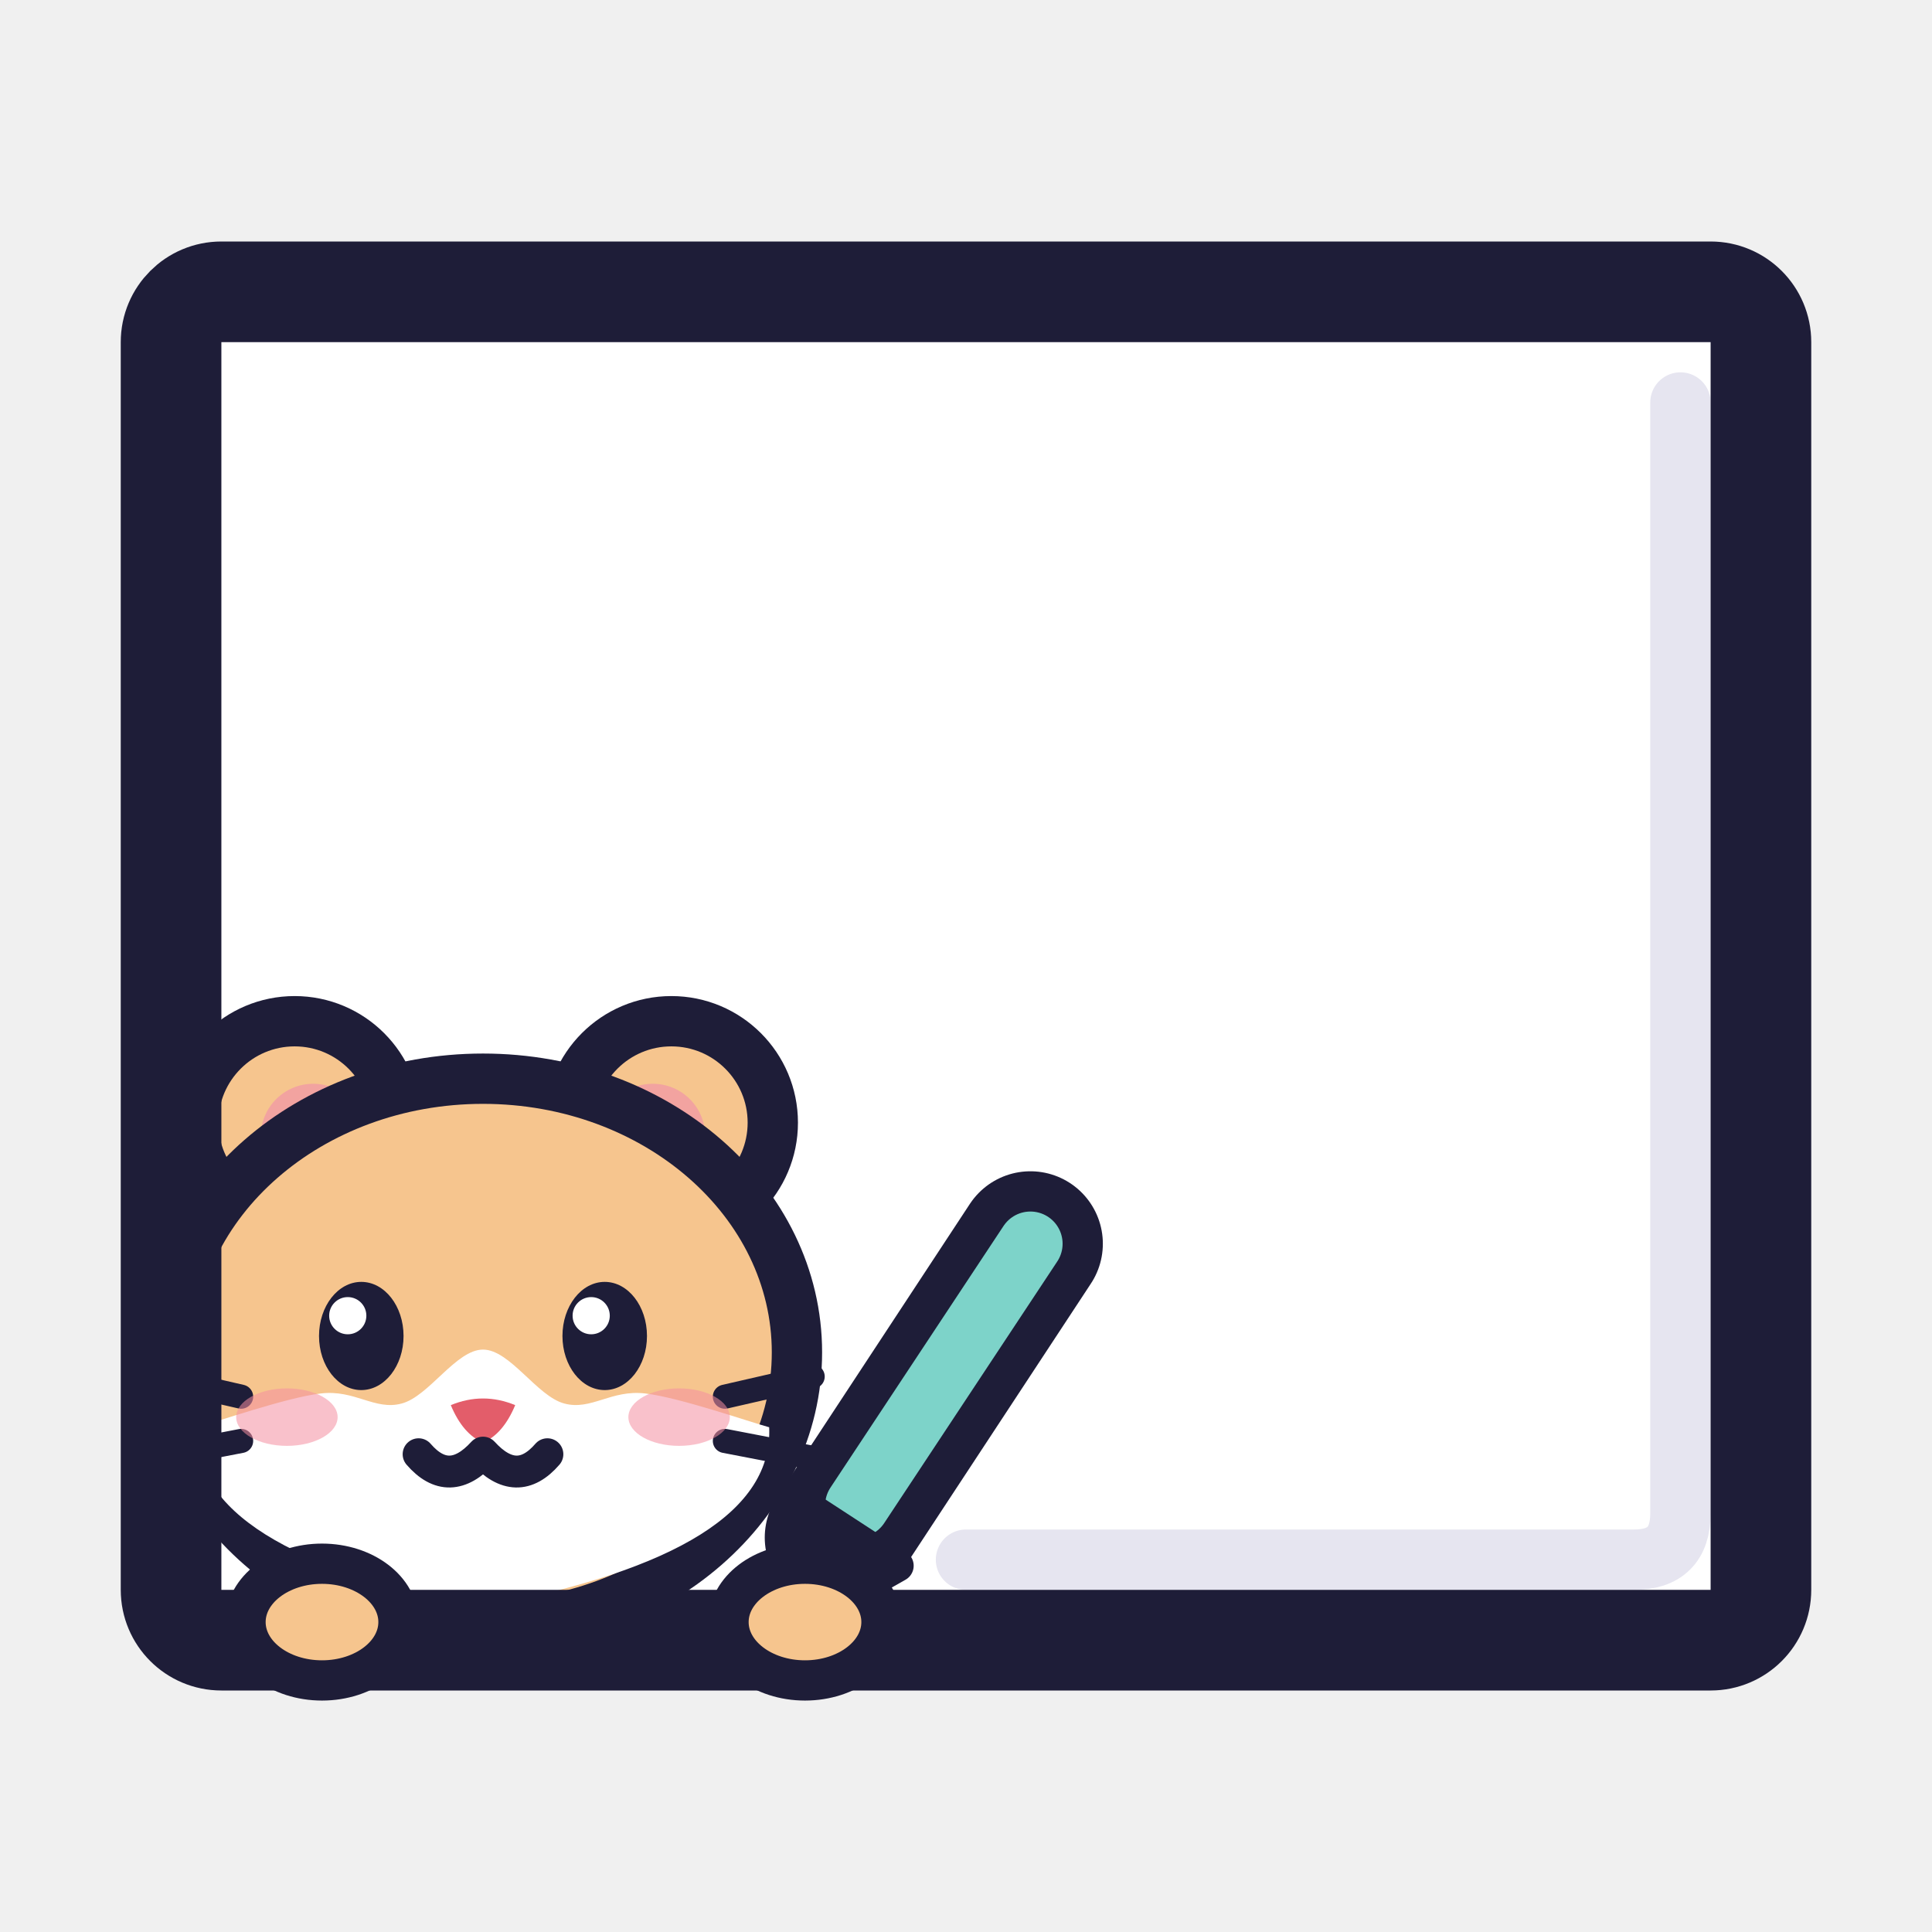
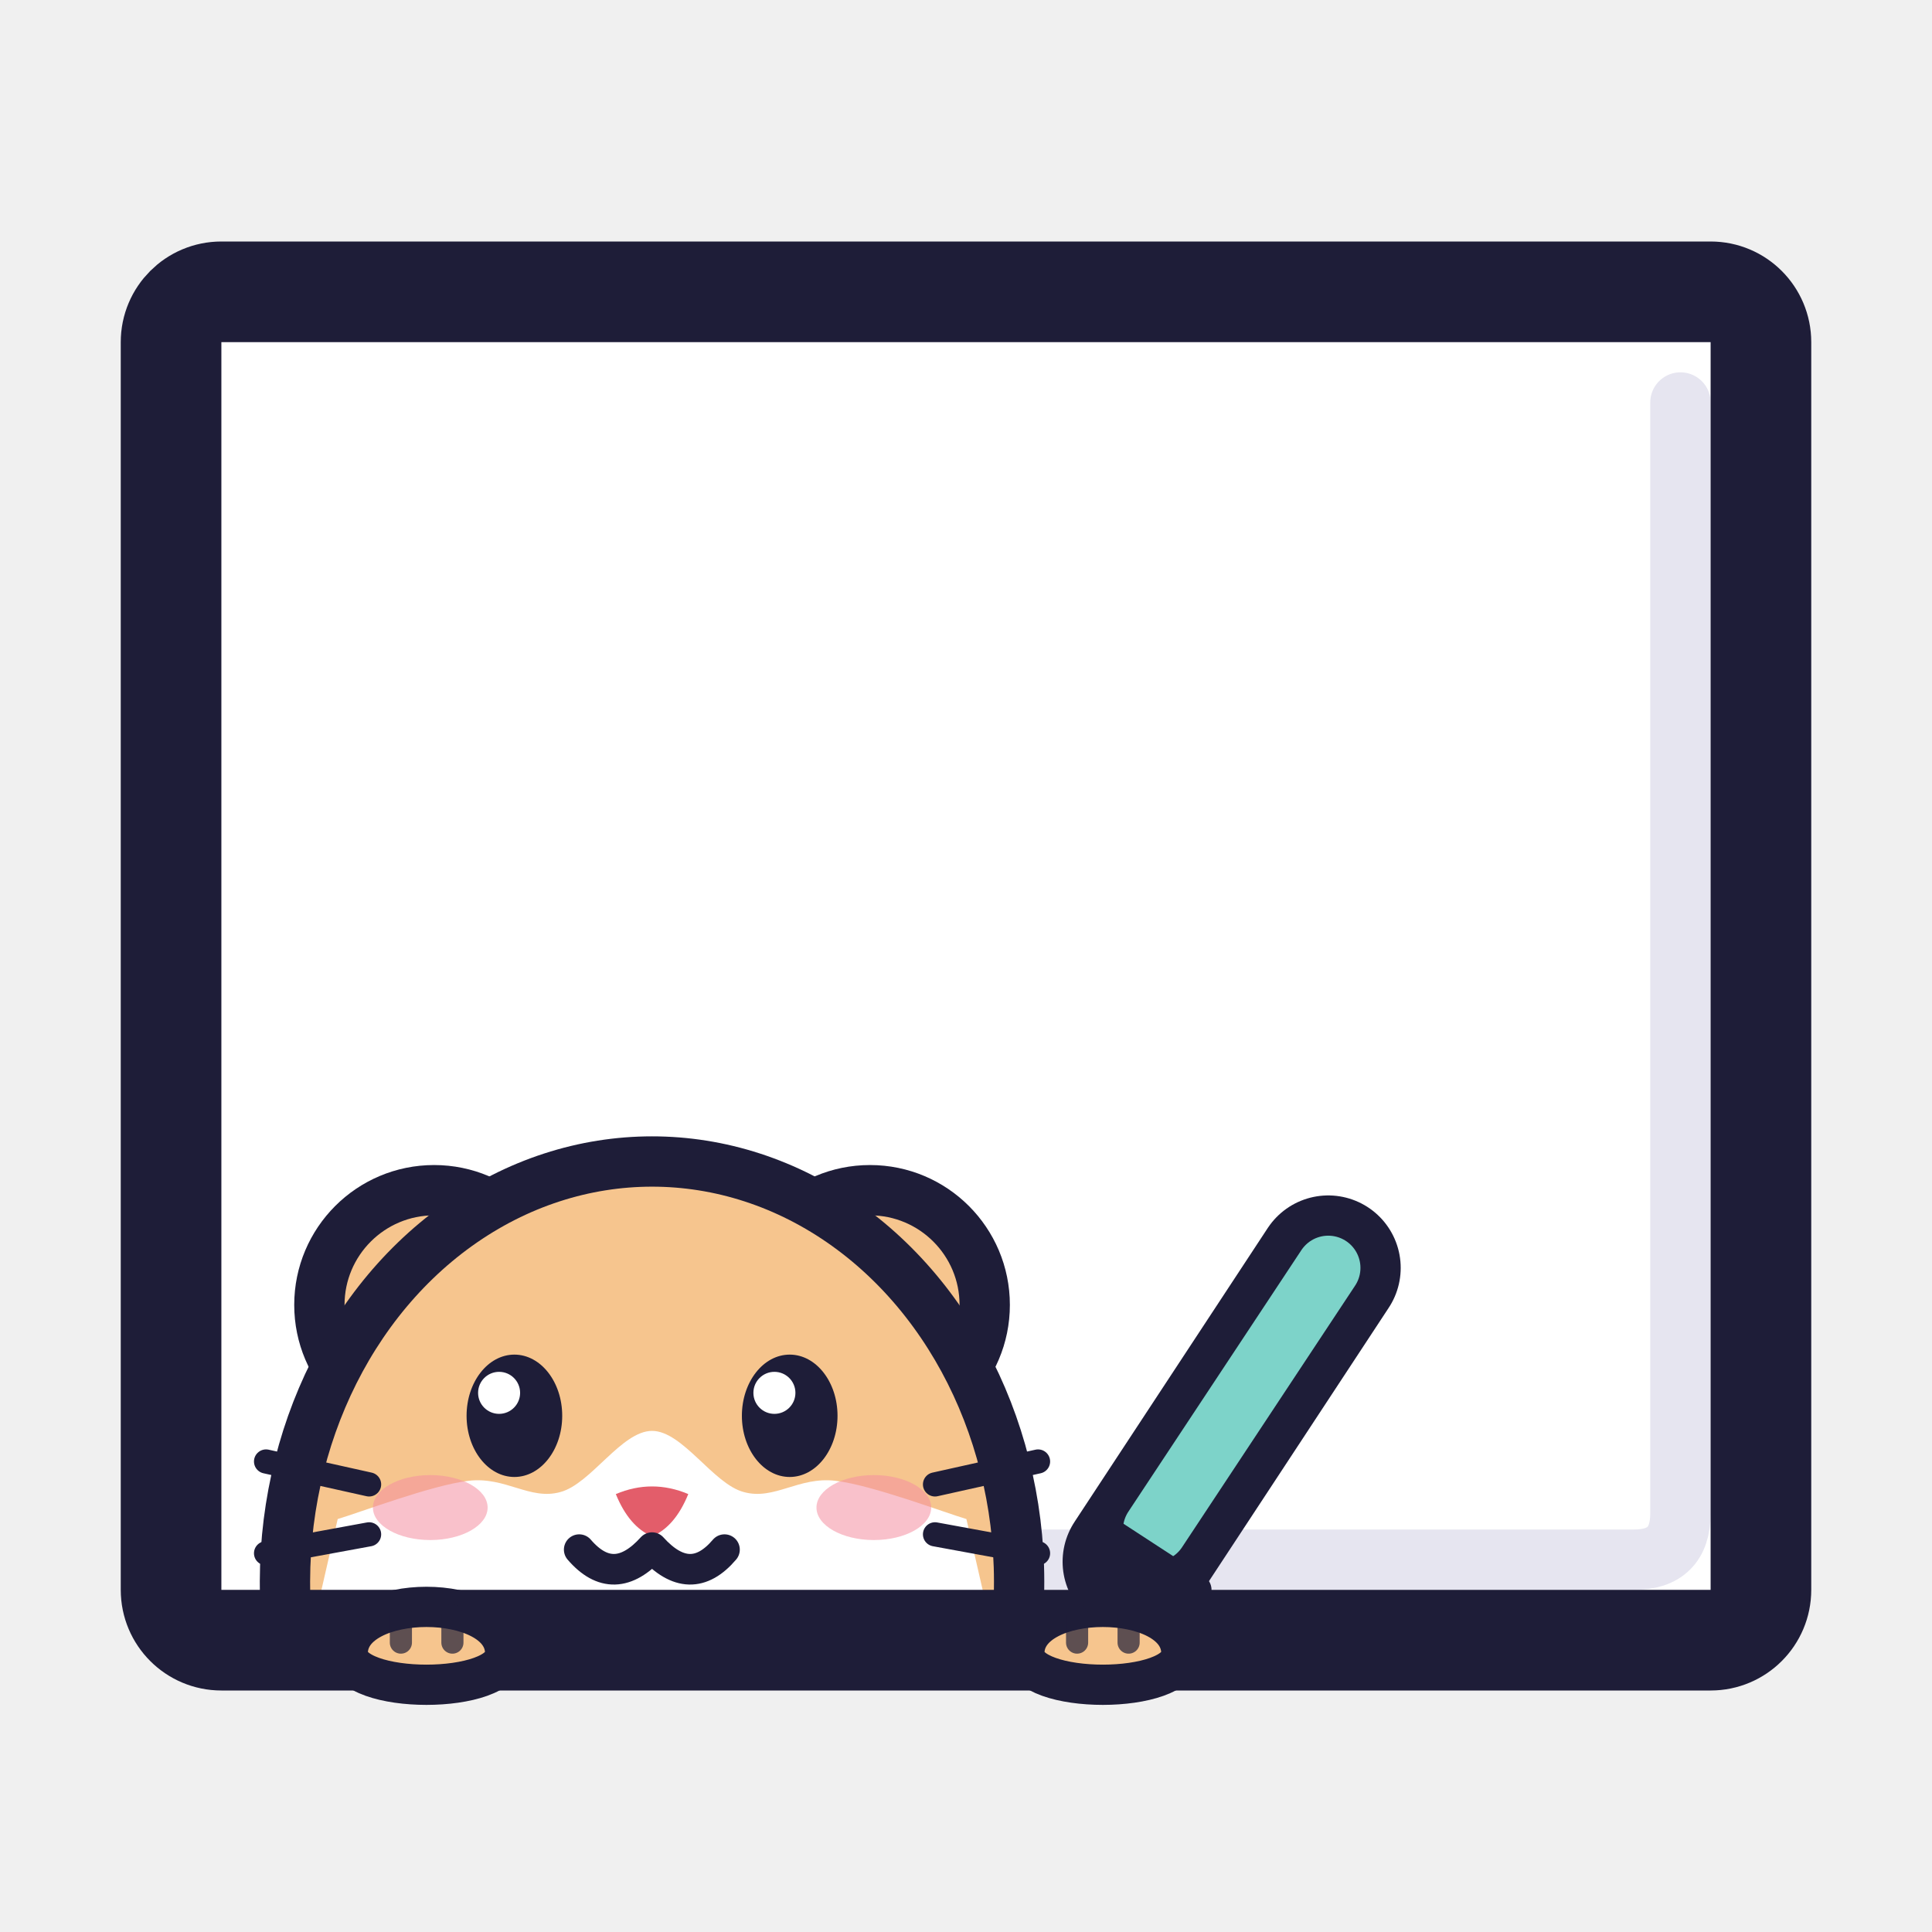
<svg xmlns="http://www.w3.org/2000/svg" width="48" height="48" viewBox="0 0 48 48">
  <g id="back">
    <path id="rect_fill" d="M4.25 8.5A1.25 1.25 0 0 1 5.5 7.25L42.5 7.25A1.25 1.25 0 0 1 43.75 8.5L43.75 39.5A1.25 1.25 0 0 1 42.5 40.75L5.5 40.75A1.25 1.25 0 0 1 4.25 39.5Z" fill="#FFFFFF" />
    <path id="rect_shade" d="M41.75 10V37.6Q41.75 38.75 40.6 38.75H24" fill="none" stroke="#E6E5F0" stroke-width="1.5" stroke-linecap="round" />
  </g>
  <g id="hamster">
-     <circle id="hm_ear0" cx="7.32" cy="27.892" r="2.52" fill="#F6C58E" stroke="#1E1D38" stroke-width="1.25" />
-     <circle id="hm_ear0_in" cx="7.782" cy="28.228" r="1.302" fill="#F2A3A0" />
-     <circle id="hm_ear1" cx="16.68" cy="27.892" r="2.52" fill="#F6C58E" stroke="#1E1D38" stroke-width="1.25" />
-     <circle id="hm_ear1_in" cx="16.218" cy="28.228" r="1.302" fill="#F2A3A0" />
-     <ellipse id="hm_head" cx="12" cy="33.6" rx="7.8" ry="6.8" fill="#F6C58E" stroke="#1E1D38" stroke-width="1.25" />
-     <path id="hm_muzzle" d="M4.89 35.46C5.4 35.32 7.12 34.72 7.97 34.62C8.82 34.52 9.31 35.05 9.98 34.87C10.66 34.69 11.33 33.53 12 33.53C12.67 33.53 13.34 34.69 14.02 34.87C14.69 35.05 15.18 34.52 16.03 34.62C16.88 34.72 18.6 35.32 19.11 35.46Q19.25 38.56 12 39.92Q4.75 38.56 4.89 35.46Z" fill="#FFFFFF" />
-     <ellipse id="hm_eye0" cx="8.976" cy="33.192" rx="1.05" ry="1.344" fill="#1E1D38" />
-     <circle id="hm_eye0_hl" cx="8.64" cy="32.688" r="0.462" fill="#FFFFFF" />
-     <ellipse id="hm_eye1" cx="15.024" cy="33.192" rx="1.05" ry="1.344" fill="#1E1D38" />
-     <circle id="hm_eye1_hl" cx="14.688" cy="32.688" r="0.462" fill="#FFFFFF" />
-     <path id="hm_nose" d="M11.2 34.91Q12 34.58 12.8 34.91Q12.5 35.63 12 35.84Q11.5 35.63 11.2 34.91Z" fill="#E35D6A" />
-     <path id="hm_mouth" d="M10.4 36.13Q11.16 37.01 12 36.09Q12.84 37.01 13.6 36.13" fill="none" stroke="#1E1D38" stroke-width="0.792" stroke-linecap="round" stroke-linejoin="round" />
-     <path id="hm_whisker_l0" d="M5.99 34.7L3.81 34.2" fill="none" stroke="#1E1D38" stroke-width="0.6" stroke-linecap="round" />
-     <path id="hm_whisker_r0" d="M18.01 34.7L20.19 34.2" fill="none" stroke="#1E1D38" stroke-width="0.6" stroke-linecap="round" />
-     <path id="hm_whisker_l1" d="M5.99 35.8L3.81 36.22" fill="none" stroke="#1E1D38" stroke-width="0.6" stroke-linecap="round" />
-     <path id="hm_whisker_r1" d="M18.01 35.8L20.19 36.22" fill="none" stroke="#1E1D38" stroke-width="0.6" stroke-linecap="round" />
-     <ellipse id="hm_blush0" cx="7.128" cy="35.208" rx="1.26" ry="0.714" fill="#F48FA0" fill-opacity="0.55" />
-     <ellipse id="hm_blush1" cx="16.872" cy="35.208" rx="1.26" ry="0.714" fill="#F48FA0" fill-opacity="0.55" />
+     <circle id="hf_ear0" cx="10.785" cy="32.42" r="2.85" fill="#F6C58E" stroke="#1E1D38" stroke-width="1.25" />
+     <circle id="hf_ear0_in" cx="11.308" cy="32.8" r="1.472" fill="#F2A3A0" />
+     <circle id="hf_ear1" cx="21.615" cy="32.42" r="2.85" fill="#F6C58E" stroke="#1E1D38" stroke-width="1.25" />
+     <circle id="hf_ear1_in" cx="21.092" cy="32.8" r="1.472" fill="#F2A3A0" />
+     <path id="hf_head" d="M7.13 40.4A9.12 10.45 0 1 1 25.27 40.4Z" fill="#F6C58E" stroke="#1E1D38" stroke-width="1.25" stroke-linejoin="round" />
+     <path id="hf_muzzle" d="M8.39 37.74C8.93 37.58 10.72 36.9 11.64 36.79C12.56 36.68 13.16 37.28 13.92 37.07C14.68 36.87 15.44 35.55 16.2 35.55C16.96 35.55 17.72 36.87 18.48 37.07C19.24 37.28 19.84 36.68 20.76 36.79C21.68 36.9 23.47 37.58 24.01 37.74L24.62 40.4L7.78 40.4Z" fill="#FFFFFF" />
+     <ellipse id="hf_eye0" cx="12.78" cy="35.175" rx="1.188" ry="1.52" fill="#1E1D38" />
+     <circle id="hf_eye0_hl" cx="12.4" cy="34.605" r="0.522" fill="#FFFFFF" />
+     <ellipse id="hf_eye1" cx="19.62" cy="35.175" rx="1.188" ry="1.52" fill="#1E1D38" />
+     <circle id="hf_eye1_hl" cx="19.24" cy="34.605" r="0.522" fill="#FFFFFF" />
+     <path id="hf_nose" d="M15.3 37.12Q16.2 36.74 17.1 37.12Q16.77 37.93 16.2 38.17Q15.63 37.93 15.3 37.12Z" fill="#E35D6A" />
+     <path id="hf_mouth" d="M14.39 38.5Q15.25 39.5 16.2 38.45Q17.15 39.5 18 38.5" fill="none" stroke="#1E1D38" stroke-width="0.76" stroke-linecap="round" stroke-linejoin="round" />
+     <path id="hf_whisker_l0" d="M9.17 36.88L6.61 36.31" fill="none" stroke="#1E1D38" stroke-width="0.6" stroke-linecap="round" />
+     <path id="hf_whisker_r0" d="M23.23 36.88L25.79 36.31" fill="none" stroke="#1E1D38" stroke-width="0.6" stroke-linecap="round" />
+     <path id="hf_whisker_l1" d="M9.17 38.12L6.61 38.59" fill="none" stroke="#1E1D38" stroke-width="0.6" stroke-linecap="round" />
+     <path id="hf_whisker_r1" d="M23.23 38.12L25.79 38.59" fill="none" stroke="#1E1D38" stroke-width="0.6" stroke-linecap="round" />
+     <ellipse id="hf_blush0" cx="10.69" cy="37.455" rx="1.425" ry="0.807" fill="#F48FA0" fill-opacity="0.55" />
+     <ellipse id="hf_blush1" cx="21.71" cy="37.455" rx="1.425" ry="0.807" fill="#F48FA0" fill-opacity="0.55" />
  </g>
  <g id="object">
    <path id="rect" d="M4.25 8.5A1.25 1.25 0 0 1 5.5 7.25L42.5 7.25A1.25 1.25 0 0 1 43.75 8.5L43.75 39.5A1.25 1.25 0 0 1 42.5 40.75L5.5 40.75A1.25 1.25 0 0 1 4.25 39.5Z" fill="none" stroke="#1E1D38" stroke-width="2.5" stroke-linejoin="round" />
  </g>
  <g id="front">
-     <path id="pen_ink" d="M20.8 38.2L25.6 30.9" fill="none" stroke="#1E1D38" stroke-width="3.6" stroke-linecap="round" />
-     <path id="pen" d="M21.3 37.4L25.6 30.9" fill="none" stroke="#7DD3C9" stroke-width="1.6" stroke-linecap="round" />
-     <path id="pen_nib" d="M19.3 40.6L20 37.4L22.3 38.9Z" fill="#1E1D38" stroke="#1E1D38" stroke-width="0.8" stroke-linejoin="round" />
-     <ellipse id="hm_paw0" cx="8" cy="40.3" rx="1.9" ry="1.45" fill="#F6C58E" stroke="#1E1D38" stroke-width="1" />
-     <ellipse id="hm_paw1" cx="20" cy="40.3" rx="1.9" ry="1.45" fill="#F6C58E" stroke="#1E1D38" stroke-width="1" />
+     <path id="pen_ink" d="M28.2 38.8L33 31.5" fill="none" stroke="#1E1D38" stroke-width="3.6" stroke-linecap="round" />
+     <path id="pen" d="M28.7 38L33 31.5" fill="none" stroke="#7DD3C9" stroke-width="1.6" stroke-linecap="round" />
+     <path id="pen_nib" d="M26.7 41.2L27.4 38L29.7 39.5Z" fill="#1E1D38" stroke="#1E1D38" stroke-width="0.8" stroke-linejoin="round" />
+     <path id="hp_pads" d="M8.64 41.07C8.64 39.54 12.55 39.54 12.55 41.07C12.55 42.12 8.64 42.12 8.64 41.07ZM25.45 41.07C25.45 39.54 29.35 39.54 29.35 41.07C29.35 42.12 25.45 42.12 25.45 41.07Z" fill="#F6C58E" stroke="#1E1D38" stroke-width="1" stroke-linejoin="round" />
+     <path id="hp_toes" d="M9.96 40.13V40.81M11.24 40.13V40.81M26.76 40.13V40.81M28.04 40.13V40.81" fill="none" stroke="#1E1D38" stroke-width="0.55" stroke-opacity="0.7" stroke-linecap="round" />
  </g>
</svg>
